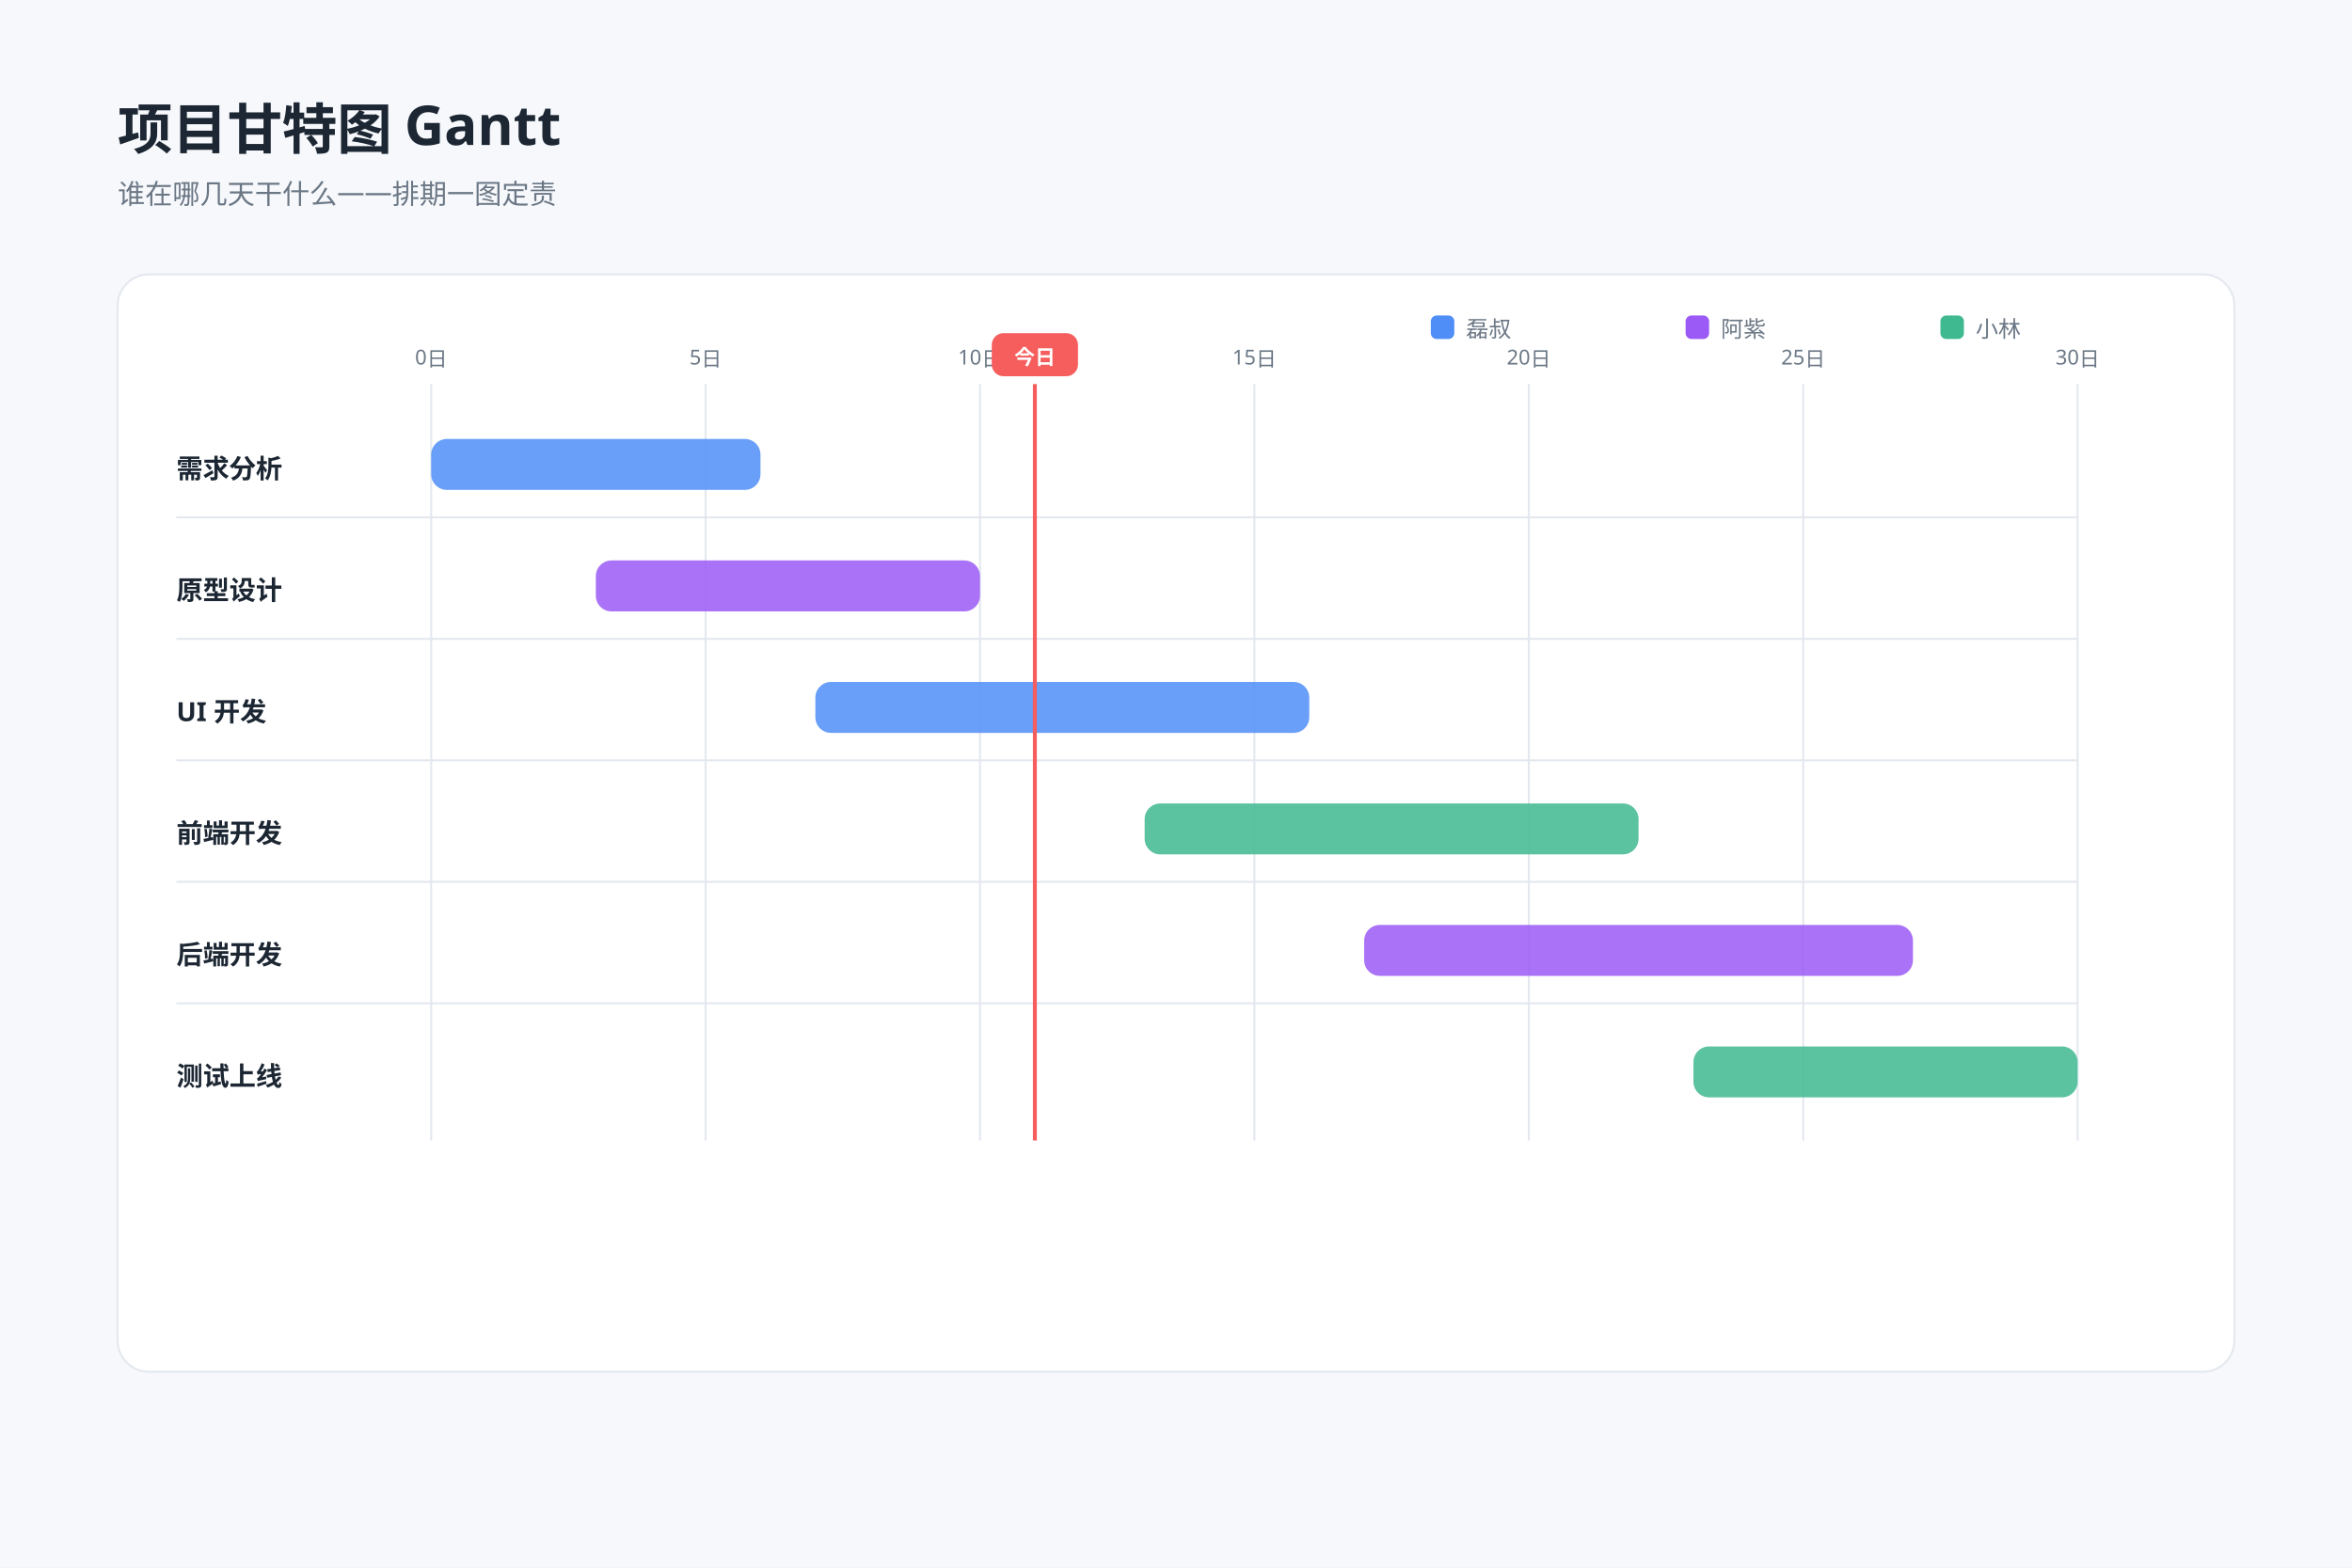
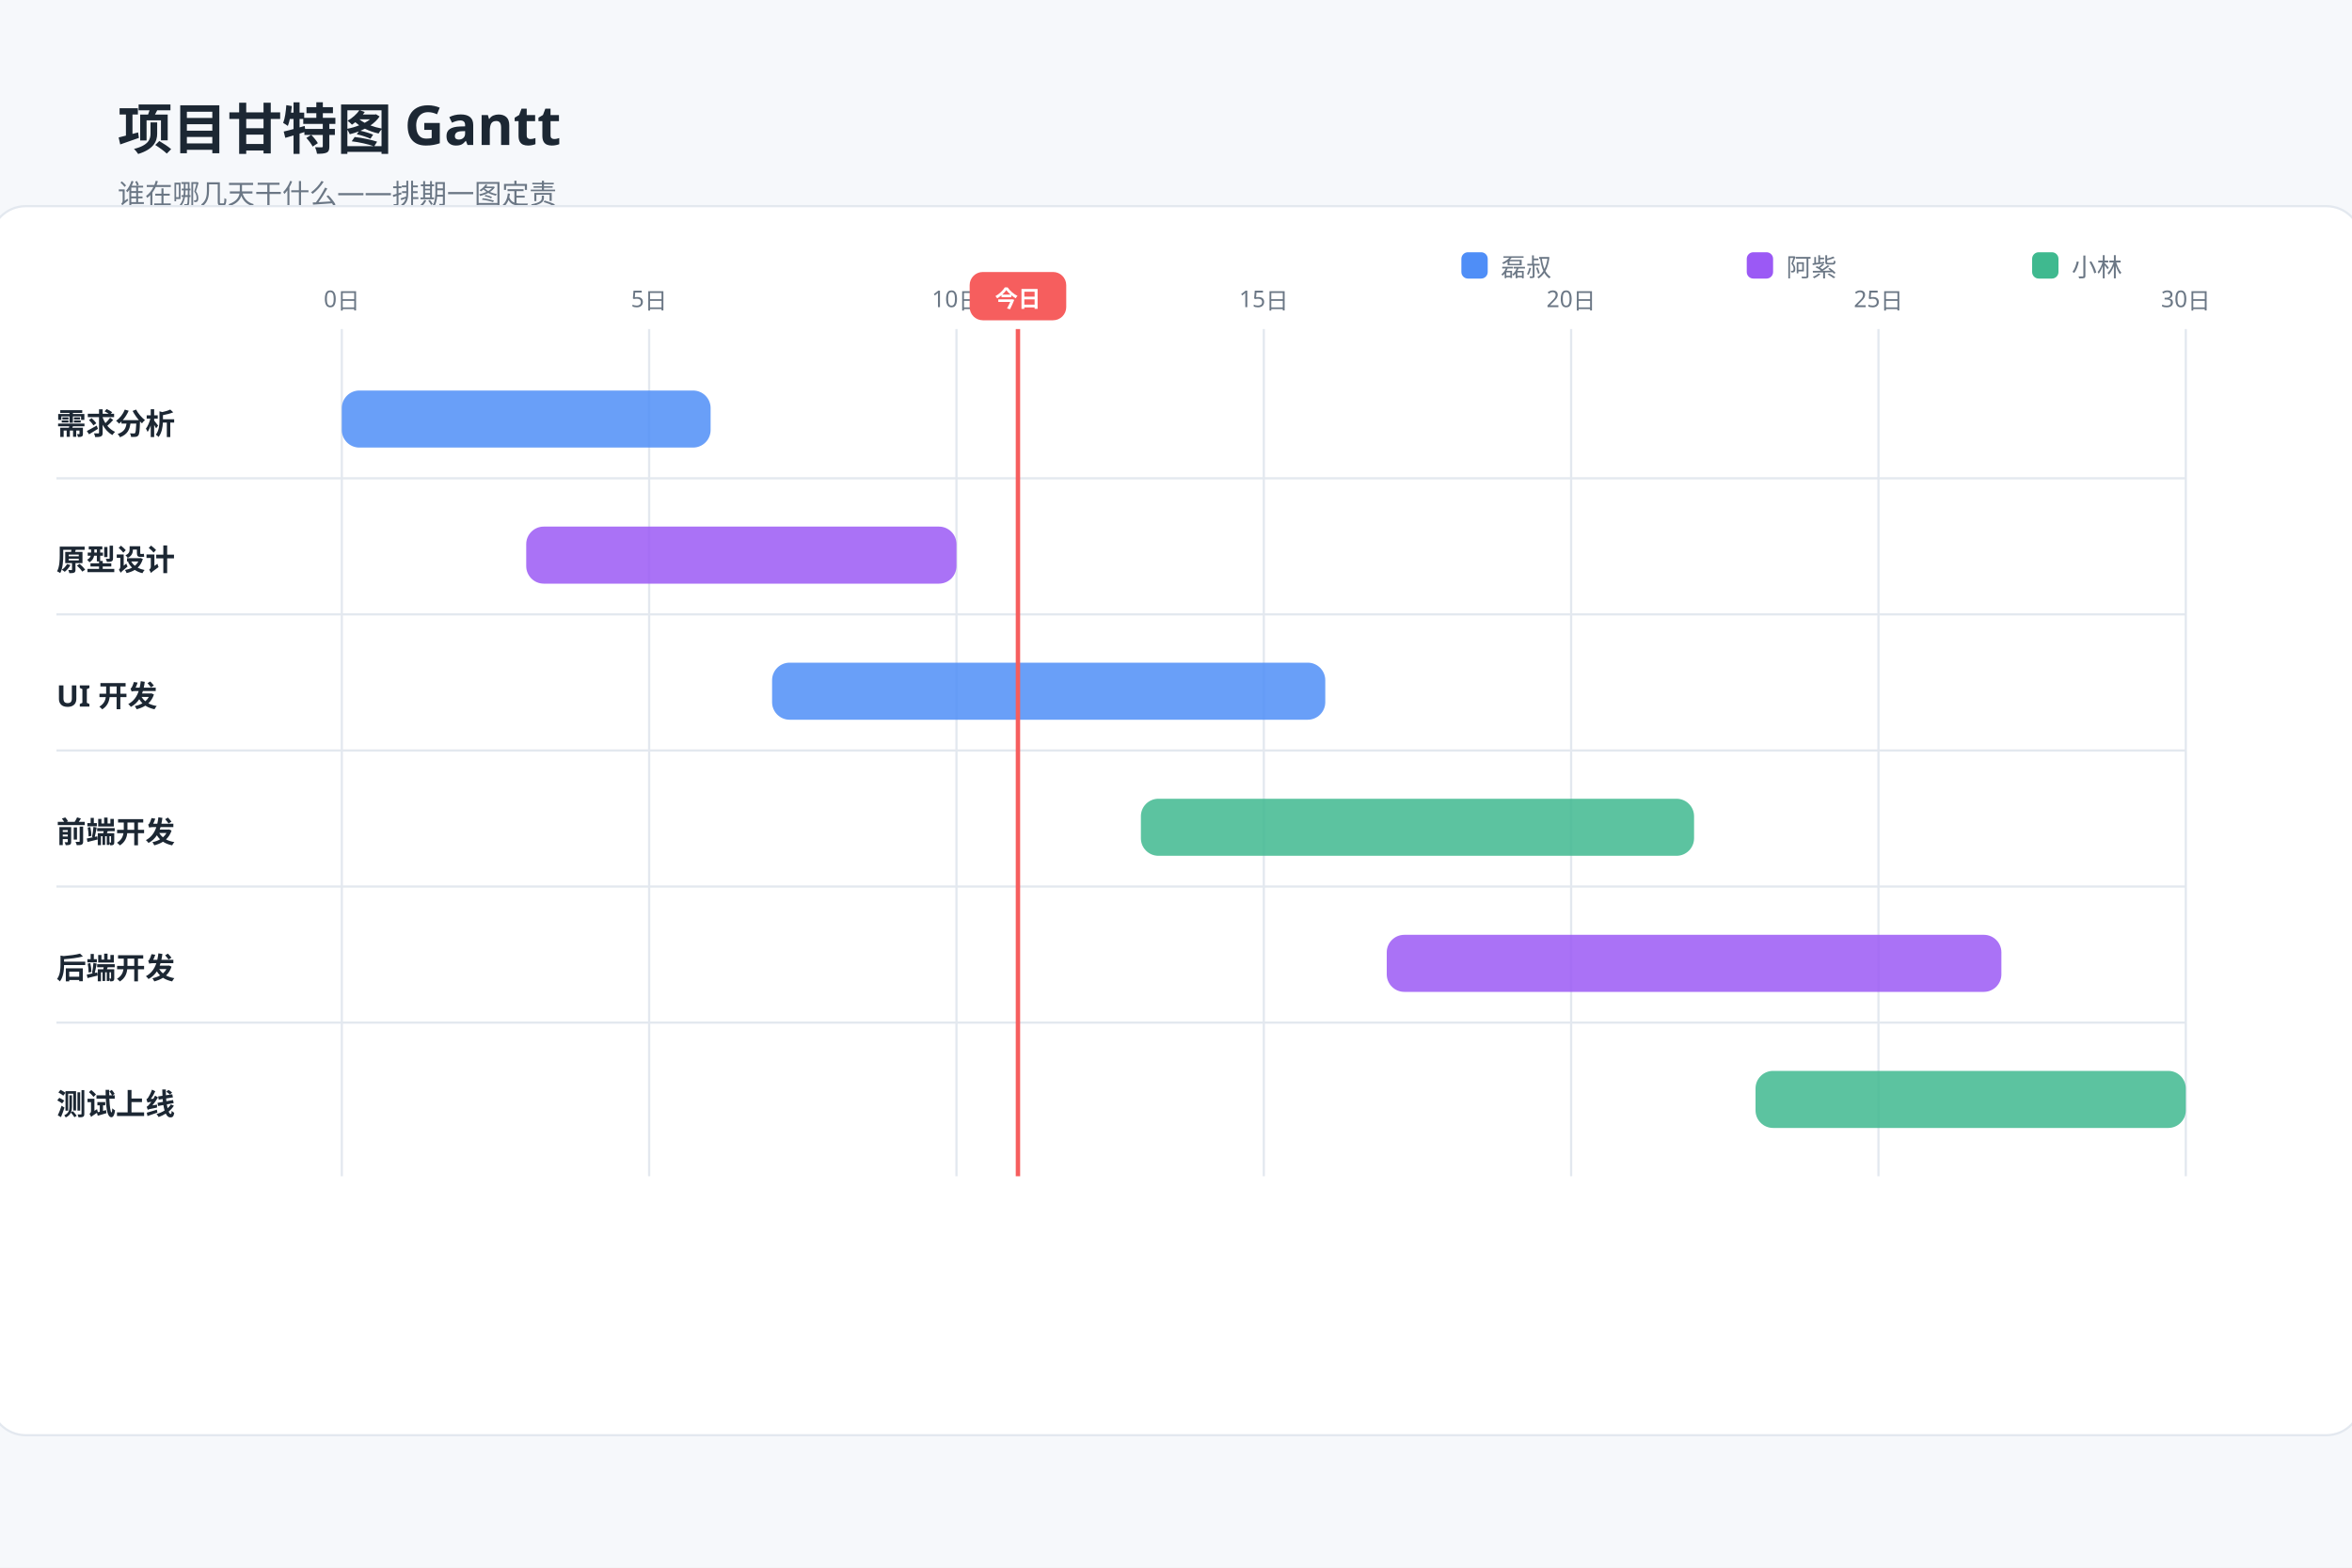
<svg xmlns="http://www.w3.org/2000/svg" width="1200" height="800" viewBox="0 0 1200 800" font-family="PingFang SC, Hiragino Sans GB, Microsoft YaHei, sans-serif">
  <rect width="1200" height="800" fill="#f6f8fb" />
  <text x="60" y="76" font-size="28" font-weight="700" fill="#1c2733">项目甘特图 Gantt</text>
  <text x="60" y="104" font-size="14" fill="#6b7785">谁在哪几天干什么——排期一图定责</text>
-   <g>
-     <rect x="60" y="140" width="1080" height="560" rx="16" fill="#ffffff" stroke="#e3e8ef" />
-     <line x1="220" y1="196" x2="220" y2="582" stroke="#e3e8ef" />
-     <text x="220" y="186" font-size="10.5" fill="#6b7785" text-anchor="middle">0日</text>
-     <line x1="360" y1="196" x2="360" y2="582" stroke="#e3e8ef" />
-     <text x="360" y="186" font-size="10.5" fill="#6b7785" text-anchor="middle">5日</text>
-     <line x1="500" y1="196" x2="500" y2="582" stroke="#e3e8ef" />
-     <text x="500" y="186" font-size="10.5" fill="#6b7785" text-anchor="middle">10日</text>
-     <line x1="640" y1="196" x2="640" y2="582" stroke="#e3e8ef" />
-     <text x="640" y="186" font-size="10.5" fill="#6b7785" text-anchor="middle">15日</text>
-     <line x1="780" y1="196" x2="780" y2="582" stroke="#e3e8ef" />
-     <text x="780" y="186" font-size="10.5" fill="#6b7785" text-anchor="middle">20日</text>
-     <line x1="920" y1="196" x2="920" y2="582" stroke="#e3e8ef" />
-     <text x="920" y="186" font-size="10.5" fill="#6b7785" text-anchor="middle">25日</text>
-     <line x1="1060" y1="196" x2="1060" y2="582" stroke="#e3e8ef" />
-     <text x="1060" y="186" font-size="10.5" fill="#6b7785" text-anchor="middle">30日</text>
-     <text x="90" y="244" font-size="13.5" fill="#1c2733" text-anchor="start" font-weight="600">需求分析</text>
-     <rect x="220" y="224" width="168" height="26" rx="8" fill="#4f8ef7" opacity="0.85" />
-     <line x1="90" y1="264" x2="1060" y2="264" stroke="#e3e8ef" />
-     <text x="90" y="306" font-size="13.5" fill="#1c2733" text-anchor="start" font-weight="600">原型设计</text>
-     <rect x="304" y="286" width="196" height="26" rx="8" fill="#9b59f5" opacity="0.85" />
-     <line x1="90" y1="326" x2="1060" y2="326" stroke="#e3e8ef" />
-     <text x="90" y="368" font-size="13.5" fill="#1c2733" text-anchor="start" font-weight="600">UI 开发</text>
-     <rect x="416" y="348" width="252" height="26" rx="8" fill="#4f8ef7" opacity="0.85" />
-     <line x1="90" y1="388" x2="1060" y2="388" stroke="#e3e8ef" />
-     <text x="90" y="430" font-size="13.5" fill="#1c2733" text-anchor="start" font-weight="600">前端开发</text>
-     <rect x="584" y="410" width="252" height="26" rx="8" fill="#3fb98f" opacity="0.85" />
-     <line x1="90" y1="450" x2="1060" y2="450" stroke="#e3e8ef" />
-     <text x="90" y="492" font-size="13.5" fill="#1c2733" text-anchor="start" font-weight="600">后端开发</text>
-     <rect x="696" y="472" width="280" height="26" rx="8" fill="#9b59f5" opacity="0.85" />
-     <line x1="90" y1="512" x2="1060" y2="512" stroke="#e3e8ef" />
-     <text x="90" y="554" font-size="13.5" fill="#1c2733" text-anchor="start" font-weight="600">测试上线</text>
-     <rect x="864" y="534" width="196" height="26" rx="8" fill="#3fb98f" opacity="0.85" />
-     <line x1="528" y1="196" x2="528" y2="582" stroke="#f65e5e" stroke-width="2" />
-     <rect x="506" y="170" width="44" height="22" rx="6" fill="#f65e5e" />
-     <text x="528" y="186" font-size="10.5" fill="#fff" text-anchor="middle" font-weight="600">今日</text>
-     <rect x="730" y="161" width="12" height="12" rx="3" fill="#4f8ef7" />
-     <text x="748" y="172" font-size="11.5" fill="#6b7785" text-anchor="start">磊叔</text>
-     <rect x="860" y="161" width="12" height="12" rx="3" fill="#9b59f5" />
-     <text x="878" y="172" font-size="11.5" fill="#6b7785" text-anchor="start">阿紫</text>
-     <rect x="990" y="161" width="12" height="12" rx="3" fill="#3fb98f" />
-     <text x="1008" y="172" font-size="11.5" fill="#6b7785" text-anchor="start">小林</text>
+   <g transform="translate(600,430) scale(1.12) translate(-600,-430)">
+     <g>
+       <rect x="60" y="140" width="1080" height="560" rx="16" fill="#ffffff" stroke="#e3e8ef" />
+       <line x1="220" y1="196" x2="220" y2="582" stroke="#e3e8ef" />
+       <text x="220" y="186" font-size="10.5" fill="#6b7785" text-anchor="middle">0日</text>
+       <line x1="360" y1="196" x2="360" y2="582" stroke="#e3e8ef" />
+       <text x="360" y="186" font-size="10.5" fill="#6b7785" text-anchor="middle">5日</text>
+       <line x1="500" y1="196" x2="500" y2="582" stroke="#e3e8ef" />
+       <text x="500" y="186" font-size="10.5" fill="#6b7785" text-anchor="middle">10日</text>
+       <line x1="640" y1="196" x2="640" y2="582" stroke="#e3e8ef" />
+       <text x="640" y="186" font-size="10.5" fill="#6b7785" text-anchor="middle">15日</text>
+       <line x1="780" y1="196" x2="780" y2="582" stroke="#e3e8ef" />
+       <text x="780" y="186" font-size="10.5" fill="#6b7785" text-anchor="middle">20日</text>
+       <line x1="920" y1="196" x2="920" y2="582" stroke="#e3e8ef" />
+       <text x="920" y="186" font-size="10.5" fill="#6b7785" text-anchor="middle">25日</text>
+       <line x1="1060" y1="196" x2="1060" y2="582" stroke="#e3e8ef" />
+       <text x="1060" y="186" font-size="10.5" fill="#6b7785" text-anchor="middle">30日</text>
+       <text x="90" y="244" font-size="13.5" fill="#1c2733" text-anchor="start" font-weight="600">需求分析</text>
+       <rect x="220" y="224" width="168" height="26" rx="8" fill="#4f8ef7" opacity="0.85" />
+       <line x1="90" y1="264" x2="1060" y2="264" stroke="#e3e8ef" />
+       <text x="90" y="306" font-size="13.5" fill="#1c2733" text-anchor="start" font-weight="600">原型设计</text>
+       <rect x="304" y="286" width="196" height="26" rx="8" fill="#9b59f5" opacity="0.85" />
+       <line x1="90" y1="326" x2="1060" y2="326" stroke="#e3e8ef" />
+       <text x="90" y="368" font-size="13.5" fill="#1c2733" text-anchor="start" font-weight="600">UI 开发</text>
+       <rect x="416" y="348" width="252" height="26" rx="8" fill="#4f8ef7" opacity="0.85" />
+       <line x1="90" y1="388" x2="1060" y2="388" stroke="#e3e8ef" />
+       <text x="90" y="430" font-size="13.5" fill="#1c2733" text-anchor="start" font-weight="600">前端开发</text>
+       <rect x="584" y="410" width="252" height="26" rx="8" fill="#3fb98f" opacity="0.85" />
+       <line x1="90" y1="450" x2="1060" y2="450" stroke="#e3e8ef" />
+       <text x="90" y="492" font-size="13.5" fill="#1c2733" text-anchor="start" font-weight="600">后端开发</text>
+       <rect x="696" y="472" width="280" height="26" rx="8" fill="#9b59f5" opacity="0.85" />
+       <line x1="90" y1="512" x2="1060" y2="512" stroke="#e3e8ef" />
+       <text x="90" y="554" font-size="13.5" fill="#1c2733" text-anchor="start" font-weight="600">测试上线</text>
+       <rect x="864" y="534" width="196" height="26" rx="8" fill="#3fb98f" opacity="0.85" />
+       <line x1="528" y1="196" x2="528" y2="582" stroke="#f65e5e" stroke-width="2" />
+       <rect x="506" y="170" width="44" height="22" rx="6" fill="#f65e5e" />
+       <text x="528" y="186" font-size="10.5" fill="#fff" text-anchor="middle" font-weight="600">今日</text>
+       <rect x="730" y="161" width="12" height="12" rx="3" fill="#4f8ef7" />
+       <text x="748" y="172" font-size="11.5" fill="#6b7785" text-anchor="start">磊叔</text>
+       <rect x="860" y="161" width="12" height="12" rx="3" fill="#9b59f5" />
+       <text x="878" y="172" font-size="11.5" fill="#6b7785" text-anchor="start">阿紫</text>
+       <rect x="990" y="161" width="12" height="12" rx="3" fill="#3fb98f" />
+       <text x="1008" y="172" font-size="11.5" fill="#6b7785" text-anchor="start">小林</text>
+     </g>
  </g>
</svg>
